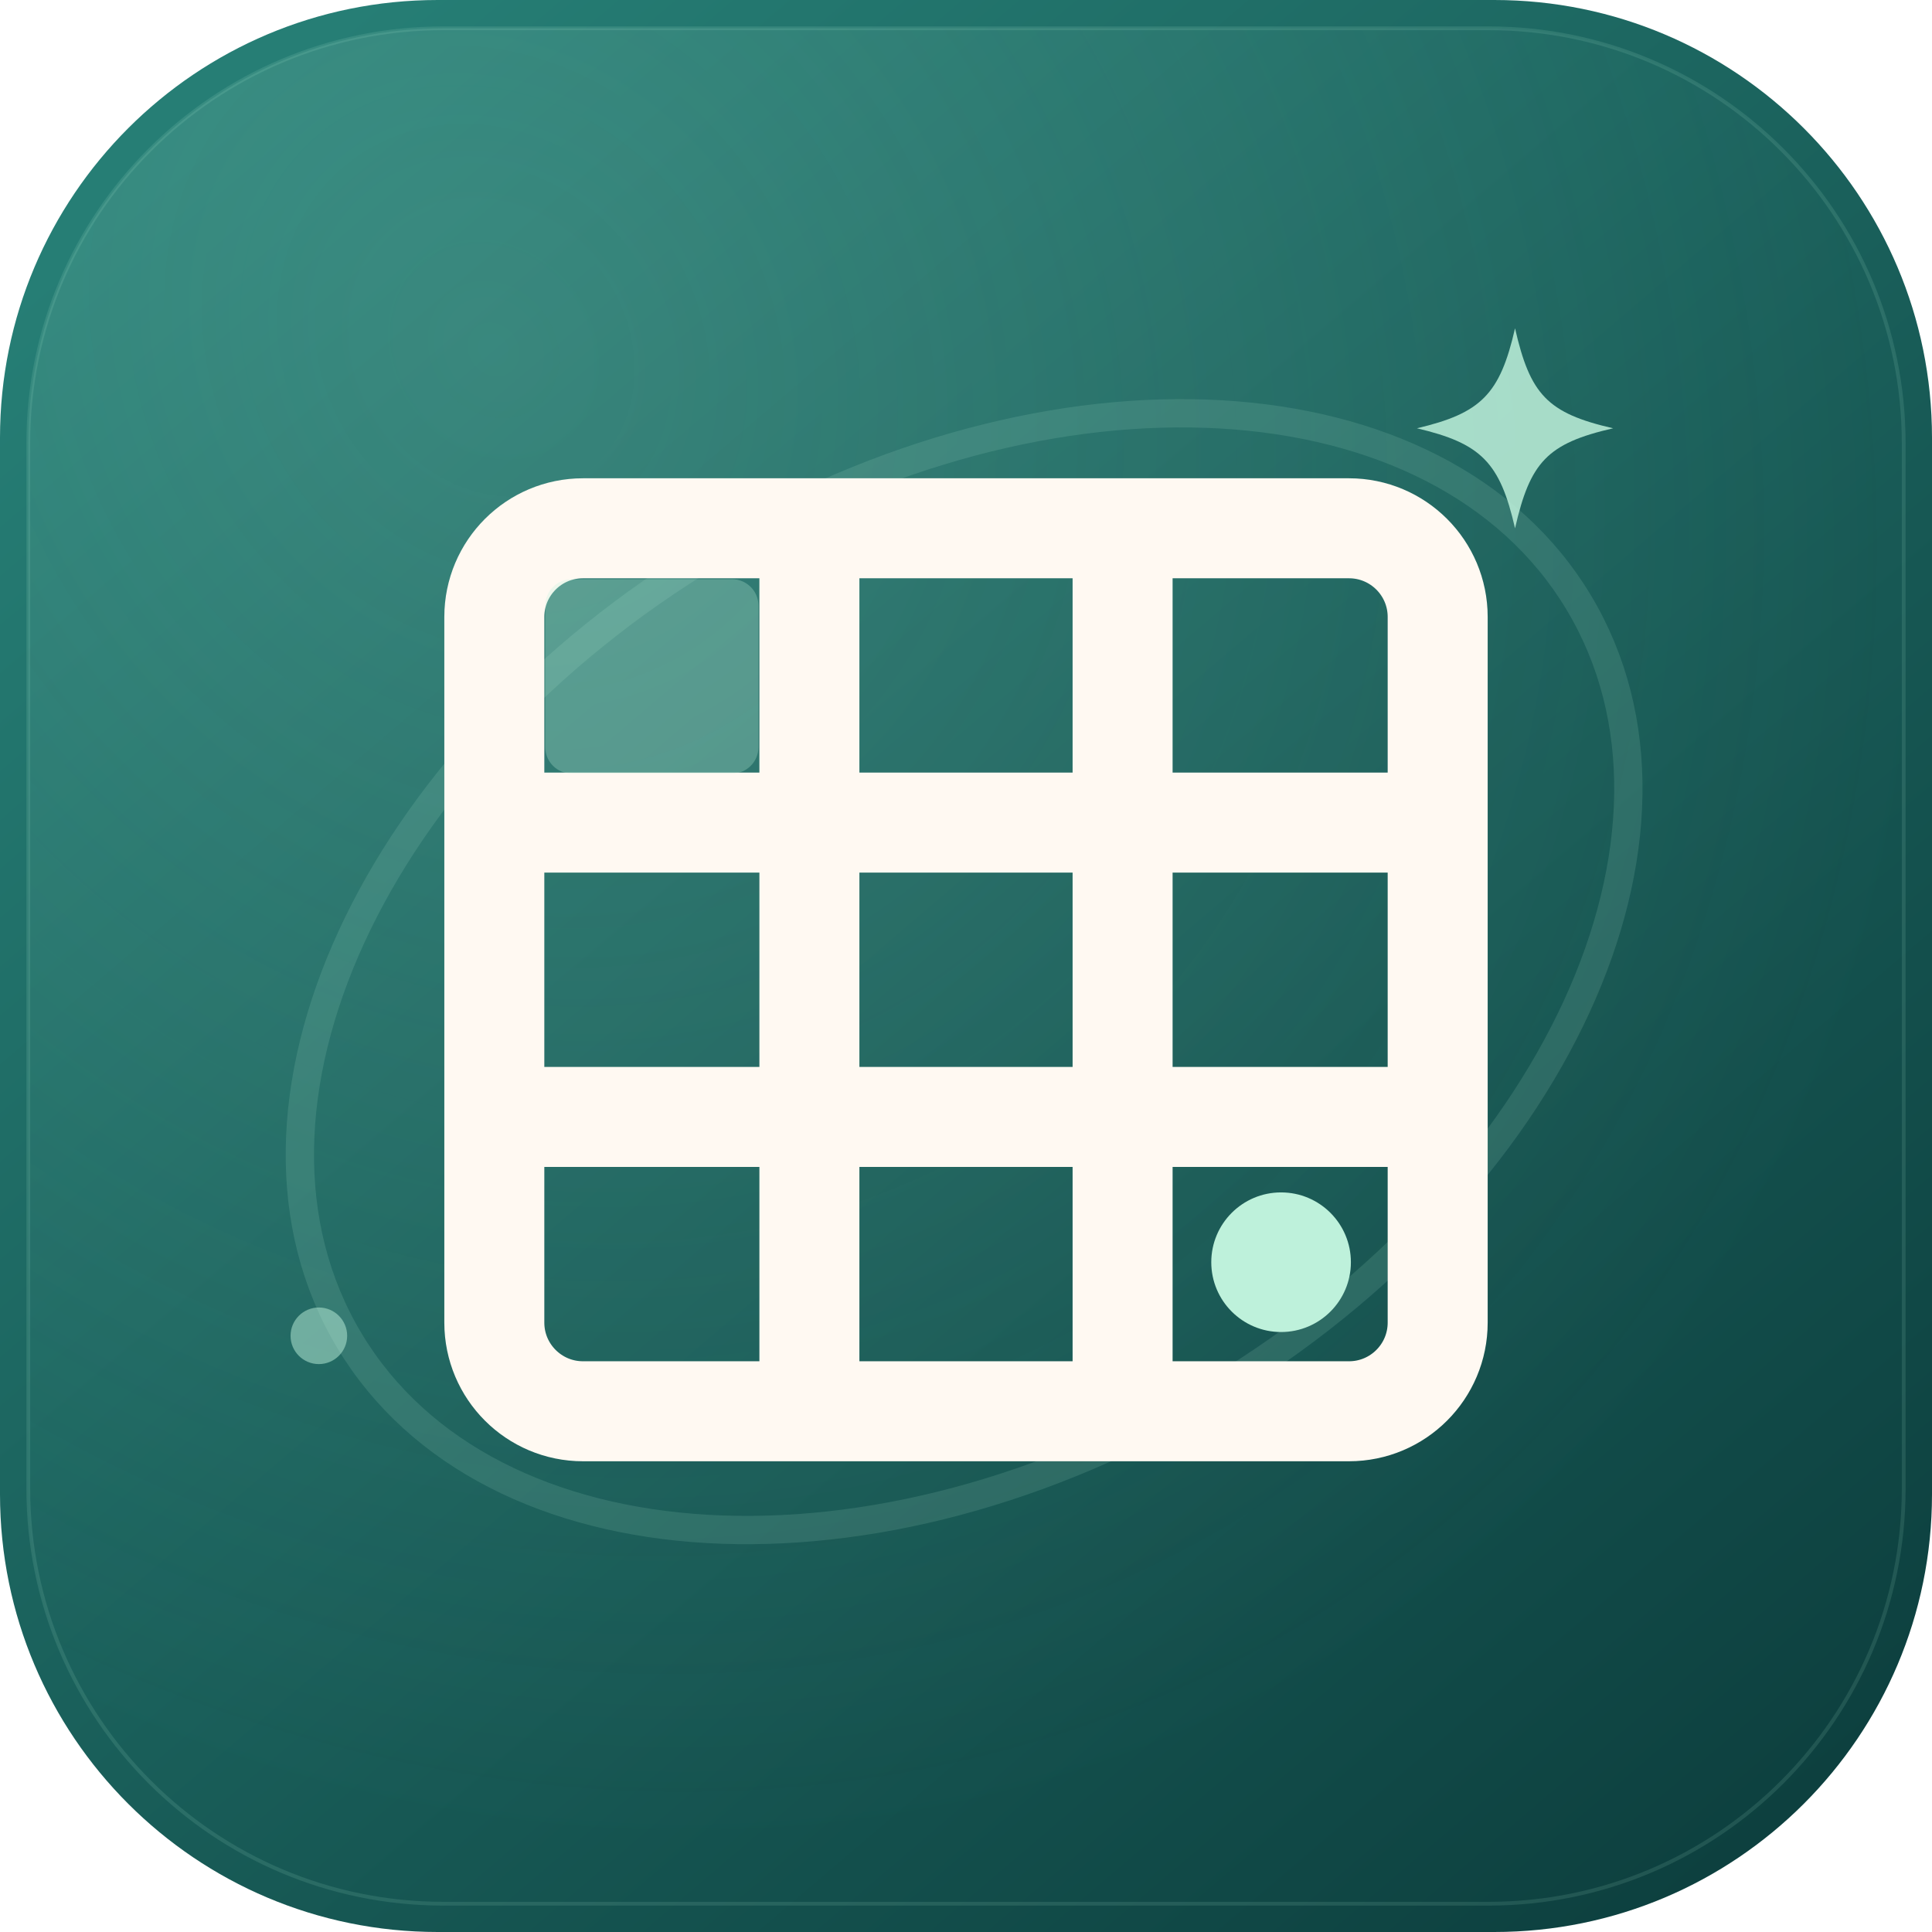
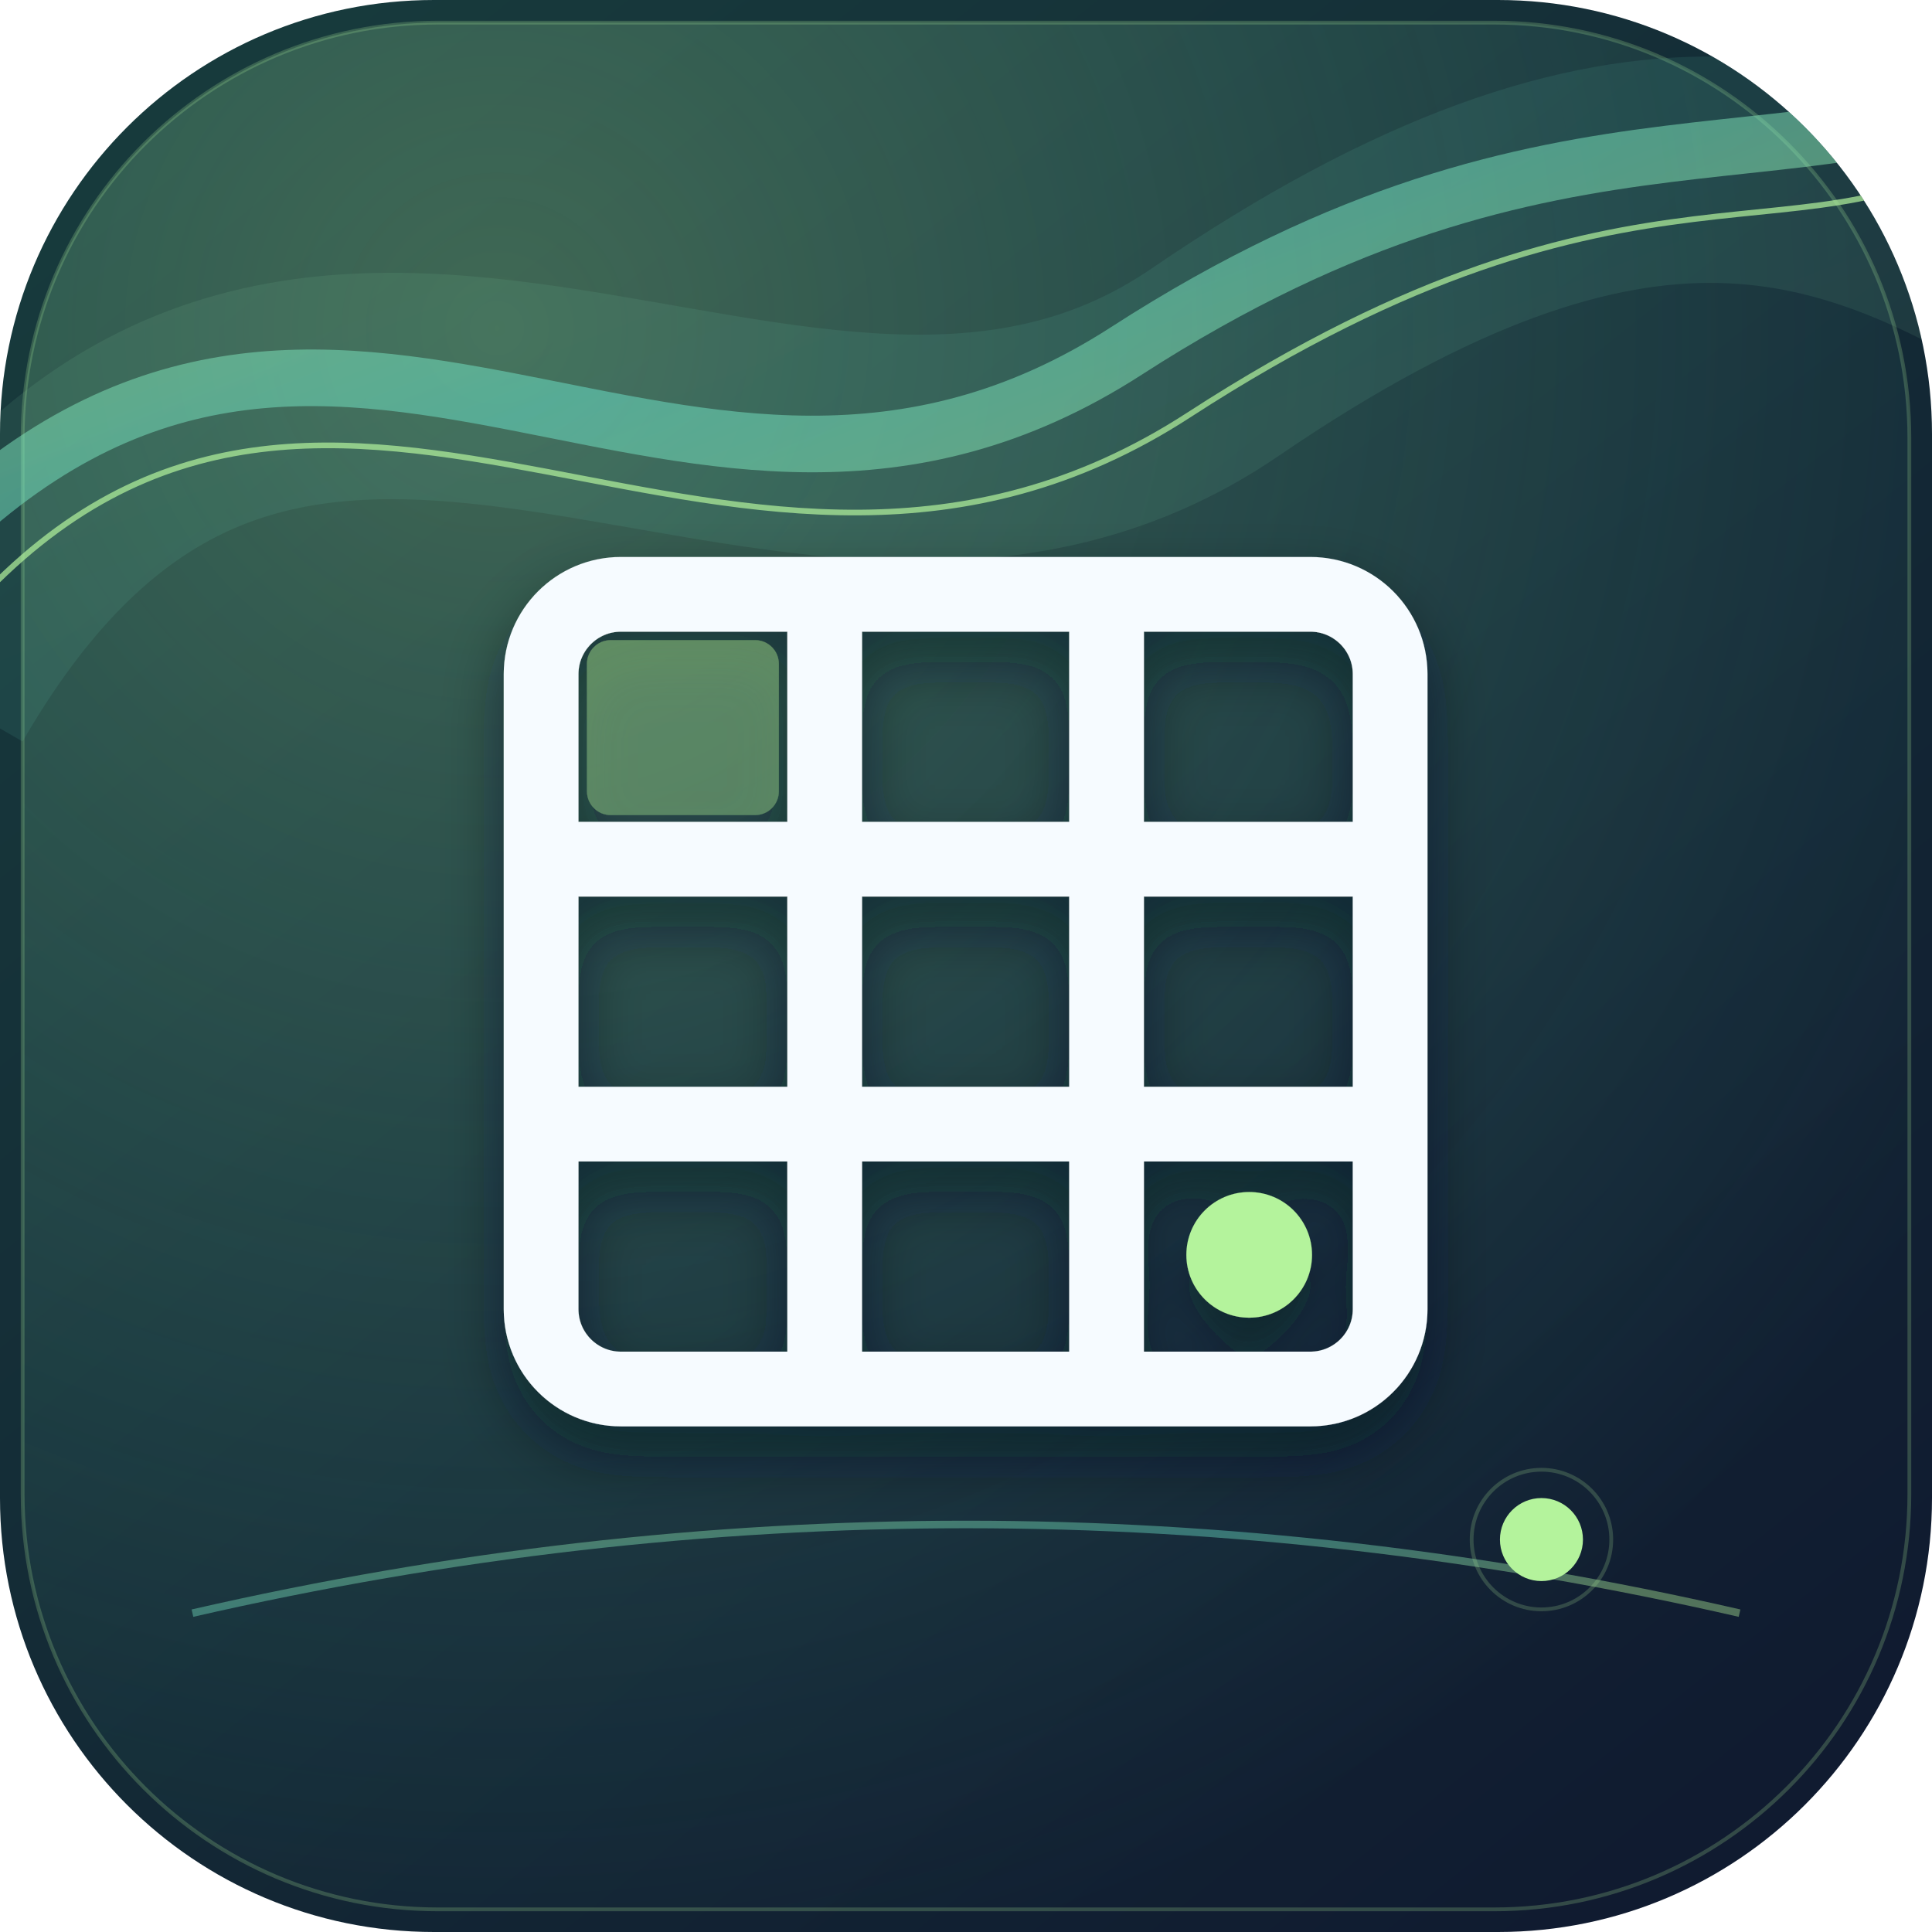
<svg xmlns="http://www.w3.org/2000/svg" width="1024" height="1024" viewBox="0 0 1024 1024" role="img" aria-labelledby="title desc">
  <defs>
-     <linearGradient id="background" x1="115" y1="65" x2="907" y2="994" gradientUnits="userSpaceOnUse">
-       <stop stop-color="#267E75" />
-       <stop offset="1" stop-color="#0D403F" />
+     <linearGradient id="tile" x2=".8" y2="1">
+       <stop stop-color="#183D3D" />
+       <stop offset="1" stop-color="#101B30" />
    </linearGradient>
-     <radialGradient id="aura" cx="0" cy="0" r="1" gradientTransform="translate(260 180) rotate(54) scale(844 720)" gradientUnits="userSpaceOnUse">
-       <stop stop-color="#BEF1DB" stop-opacity=".15" />
-       <stop offset="1" stop-color="#BEF1DB" stop-opacity="0" />
+     <linearGradient id="aurora" x1="0" y1="0" x2="1" y2=".6">
+       <stop stop-color="#B4F39C" />
+       <stop offset=".52" stop-color="#6BE5CD" />
+       <stop offset="1" stop-color="#B4F39C" />
+     </linearGradient>
+     <radialGradient id="glow" cx=".25" cy=".16" r=".9">
+       <stop stop-color="#B4F39C" stop-opacity=".27" />
+       <stop offset="1" stop-color="#6BE5CD" stop-opacity="0" />
    </radialGradient>
+     <filter id="shade" x="-.3" y="-.3" width="1.6" height="1.6">
+       <feDropShadow dx="0" dy="18" stdDeviation="18" flood-color="#06111D" flood-opacity=".5" />
+     </filter>
+     <clipPath id="tile-clip">
+       <rect width="1024" height="1024" rx="230" />
+     </clipPath>
  </defs>
-   <rect width="1024" height="1024" rx="232" fill="url(#background)" />
-   <rect x="15" y="15" width="994" height="994" rx="220" fill="url(#aura)" stroke="#BEF1DB" stroke-opacity=".12" stroke-width="2" />
-   <ellipse cx="511" cy="515" rx="380" ry="259" transform="rotate(-31 511 515)" fill="none" stroke="#BEF1DB" stroke-opacity=".13" stroke-width="15" />
-   <path d="M803 174C811 209 820 219 855 227C820 235 811 245 803 280C795 245 785 235 751 227C785 219 795 209 803 174Z" fill="#BEF1DB" opacity=".85" />
-   <circle cx="169" cy="708" r="15" fill="#BEF1DB" opacity=".5" />
-   <g fill="none" stroke="#FFF9F2" stroke-width="53" stroke-linecap="round" stroke-linejoin="round">
-     <rect x="262" y="280" width="500" height="468" rx="47" />
-     <path d="M429 286V742M595 286V742M268 436H756M268 592H756" />
-     <rect x="289" y="307" width="113" height="103" rx="14" fill="#BEF1DB" opacity=".28" stroke="none" />
-     <circle cx="679" cy="669" r="37" fill="#BEF1DB" stroke="none" />
+   <g clip-path="url(#tile-clip)">
+     <rect width="1024" height="1024" rx="230" fill="url(#tile)" />
+     <rect x="12" y="12" width="1000" height="1000" rx="220" fill="url(#glow)" stroke="#B4F39C" stroke-opacity=".22" stroke-width="2" />
+     <path d="M-40 363C150 34 420 345 644 192S982 84 1103 159" fill="none" stroke="url(#aurora)" stroke-width="120" opacity=".09" />
+     <path d="M-39 292C178 72 363 337 597 186S960 110 1100 32" fill="none" stroke="url(#aurora)" stroke-width="30" opacity=".5" />
+     <path d="M-15 322C177 111 391 375 630 220S962 147 1060 73" fill="none" stroke="#B4F39C" stroke-width="3" opacity=".7" />
+     <path d="M102 855Q512 761 922 855" fill="none" stroke="url(#aurora)" stroke-width="4" opacity=".4" />
+     <g transform="translate(51 63) scale(.9)" fill="none" stroke="#F6FBFF" stroke-width="44" stroke-linecap="round" stroke-linejoin="round" filter="url(#shade)">
+       <rect x="262" y="280" width="500" height="468" rx="47" />
+       <path d="M429 286V742M595 286V742M268 436H756M268 592H756" />
+       <rect x="289" y="307" width="113" height="103" rx="14" fill="#B4F39C" opacity=".28" stroke="none" />
+       <circle cx="679" cy="669" r="37" fill="#B4F39C" stroke="none" />
+     </g>
+     <circle cx="817" cy="816" r="22" fill="#B4F39C" />
+     <circle cx="817" cy="816" r="37" fill="none" stroke="#B4F39C" stroke-opacity=".2" stroke-width="2" />
  </g>
</svg>
